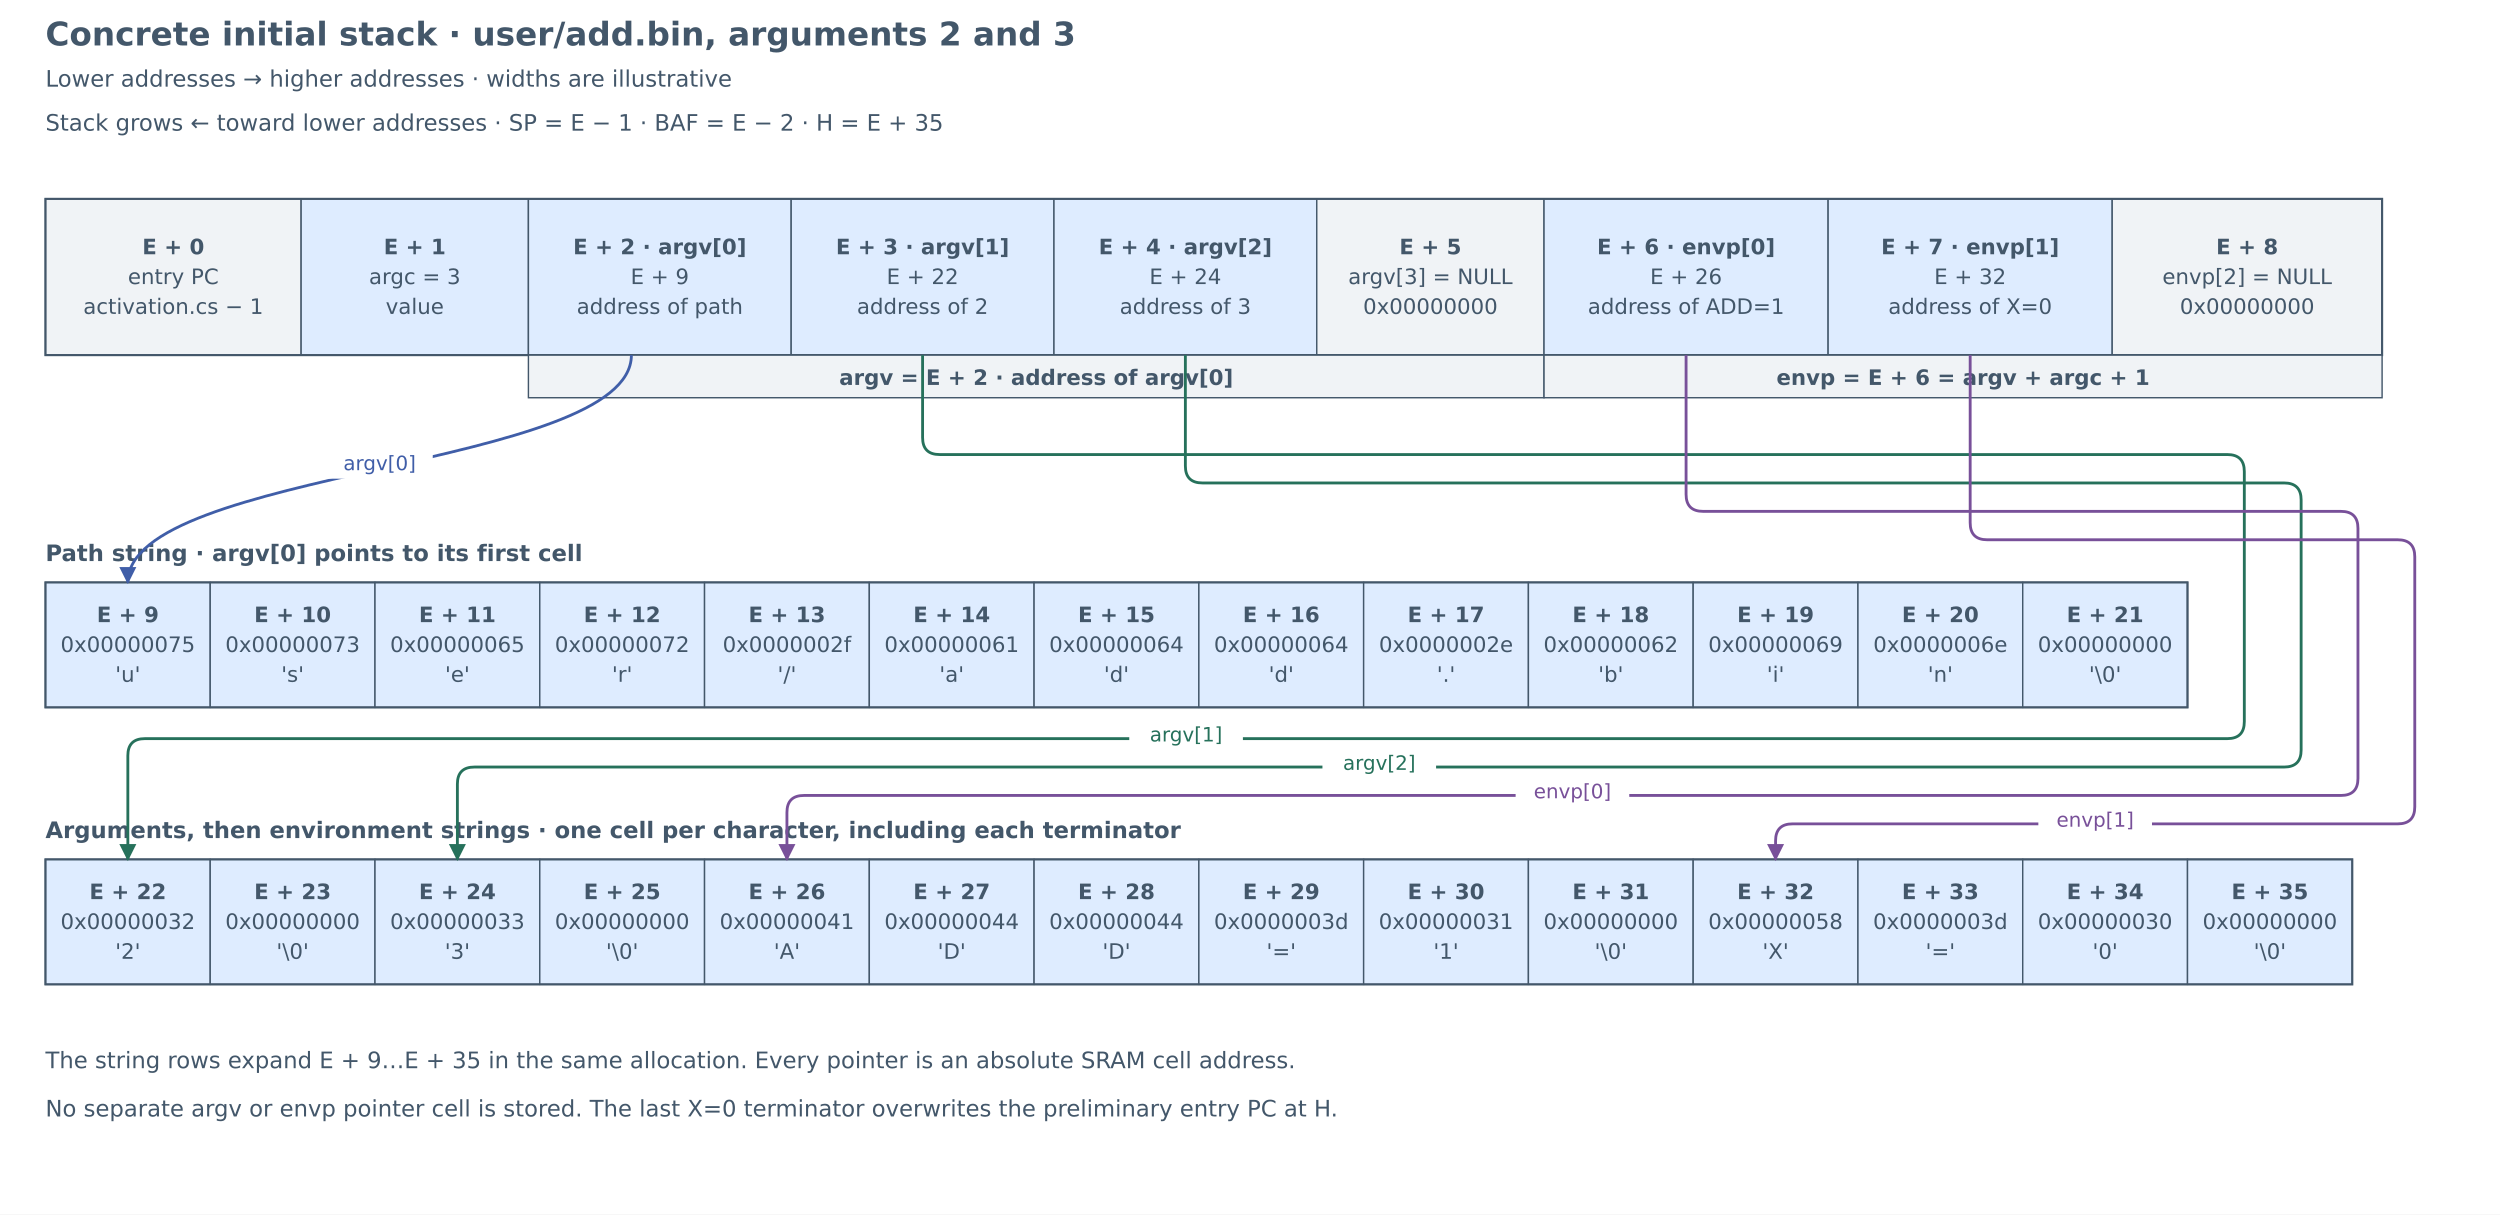
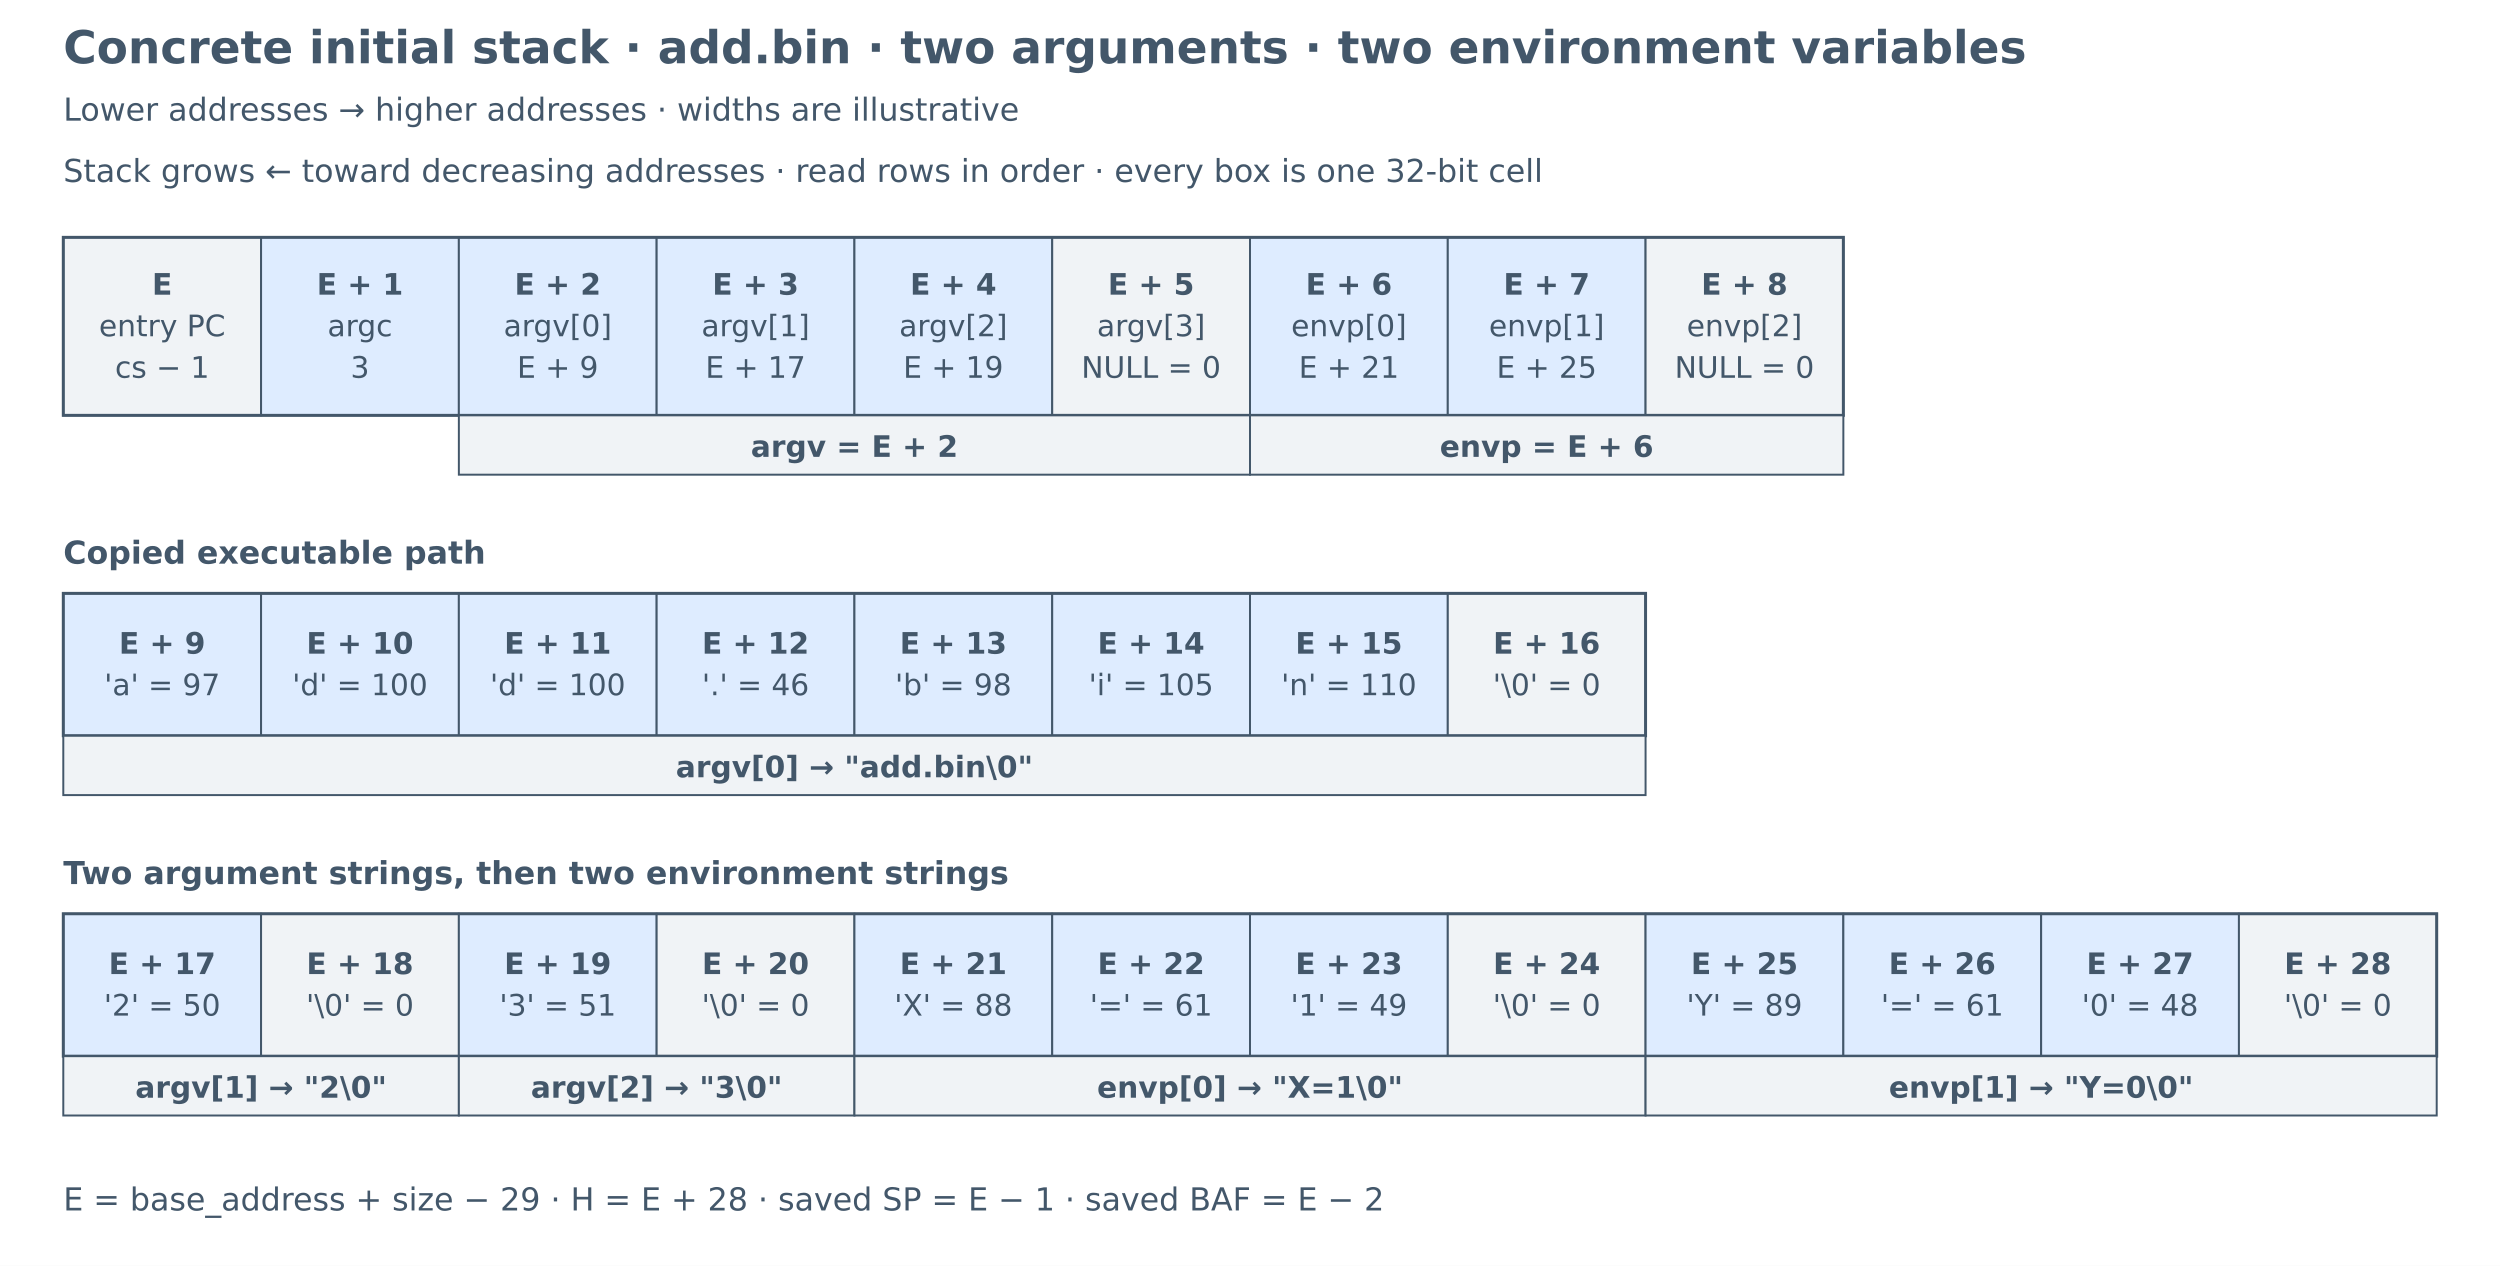
- <svg xmlns="http://www.w3.org/2000/svg" width="1760" height="855" viewBox="0 0 1760 855" role="img" aria-labelledby="title desc">
+ <svg xmlns="http://www.w3.org/2000/svg" width="1264" height="640" viewBox="0 0 1264 640" role="img" aria-labelledby="title desc">
  <defs>
    <marker id="405ea8" viewBox="0 0 10 10" refX="9" refY="5" markerWidth="6" markerHeight="6" orient="auto">
      <path d="M 0 0 L 10 5 L 0 10 z" fill="#405ea8" />
    </marker>
    <marker id="26715b" viewBox="0 0 10 10" refX="9" refY="5" markerWidth="6" markerHeight="6" orient="auto">
      <path d="M 0 0 L 10 5 L 0 10 z" fill="#26715b" />
    </marker>
    <marker id="785099" viewBox="0 0 10 10" refX="9" refY="5" markerWidth="6" markerHeight="6" orient="auto">
      <path d="M 0 0 L 10 5 L 0 10 z" fill="#785099" />
    </marker>
    <marker id="9c3d15" viewBox="0 0 10 10" refX="9" refY="5" markerWidth="6" markerHeight="6" orient="auto">
      <path d="M 0 0 L 10 5 L 0 10 z" fill="#9c3d15" />
    </marker>
  </defs>
-   <rect width="1760" height="855" fill="white" />
+   <rect width="1264" height="640" fill="white" />
  <g font-family="DejaVu Sans, sans-serif">
-     <text x="32" y="32" text-anchor="start" font-size="23" font-weight="bold" fill="#43576a">Concrete initial stack · user/add.bin, arguments 2 and 3</text>
+     <text x="32" y="32" text-anchor="start" font-size="23" font-weight="bold" fill="#43576a">Concrete initial stack · add.bin · two arguments · two environment variables</text>
    <text x="32" y="61" text-anchor="start" font-size="16" font-weight="normal" fill="#43576a">Lower addresses → higher addresses · widths are illustrative</text>
-     <text x="32" y="92" text-anchor="start" font-size="16" font-weight="normal" fill="#43576a">Stack grows ← toward lower addresses · SP = E − 1 · BAF = E − 2 · H = E + 35</text>
-     <rect x="32" y="140" width="180" height="110" fill="#f0f3f6" stroke="#43576a" stroke-width="1" />
-     <text x="122.0" y="179.0" text-anchor="middle" font-size="15" font-weight="bold" fill="#43576a">E + 0</text>
-     <text x="122.0" y="200.0" text-anchor="middle" font-size="15" font-weight="normal" fill="#43576a">entry PC</text>
-     <text x="122.0" y="221.0" text-anchor="middle" font-size="15" font-weight="normal" fill="#43576a">activation.cs − 1</text>
-     <rect x="212" y="140" width="160" height="110" fill="#deecff" stroke="#43576a" stroke-width="1" />
-     <text x="292.0" y="179.0" text-anchor="middle" font-size="15" font-weight="bold" fill="#43576a">E + 1</text>
-     <text x="292.0" y="200.0" text-anchor="middle" font-size="15" font-weight="normal" fill="#43576a">argc = 3</text>
-     <text x="292.0" y="221.0" text-anchor="middle" font-size="15" font-weight="normal" fill="#43576a">value</text>
-     <rect x="372" y="140" width="185" height="110" fill="#deecff" stroke="#43576a" stroke-width="1" />
-     <text x="464.5" y="179.0" text-anchor="middle" font-size="15" font-weight="bold" fill="#43576a">E + 2 · argv[0]</text>
-     <text x="464.5" y="200.0" text-anchor="middle" font-size="15" font-weight="normal" fill="#43576a">E + 9</text>
-     <text x="464.5" y="221.0" text-anchor="middle" font-size="15" font-weight="normal" fill="#43576a">address of path</text>
-     <rect x="557" y="140" width="185" height="110" fill="#deecff" stroke="#43576a" stroke-width="1" />
-     <text x="649.5" y="179.0" text-anchor="middle" font-size="15" font-weight="bold" fill="#43576a">E + 3 · argv[1]</text>
-     <text x="649.5" y="200.0" text-anchor="middle" font-size="15" font-weight="normal" fill="#43576a">E + 22</text>
-     <text x="649.5" y="221.0" text-anchor="middle" font-size="15" font-weight="normal" fill="#43576a">address of 2</text>
-     <rect x="742" y="140" width="185" height="110" fill="#deecff" stroke="#43576a" stroke-width="1" />
-     <text x="834.5" y="179.0" text-anchor="middle" font-size="15" font-weight="bold" fill="#43576a">E + 4 · argv[2]</text>
-     <text x="834.5" y="200.0" text-anchor="middle" font-size="15" font-weight="normal" fill="#43576a">E + 24</text>
-     <text x="834.5" y="221.0" text-anchor="middle" font-size="15" font-weight="normal" fill="#43576a">address of 3</text>
-     <rect x="927" y="140" width="160" height="110" fill="#f0f3f6" stroke="#43576a" stroke-width="1" />
-     <text x="1007.0" y="179.0" text-anchor="middle" font-size="15" font-weight="bold" fill="#43576a">E + 5</text>
-     <text x="1007.0" y="200.0" text-anchor="middle" font-size="15" font-weight="normal" fill="#43576a">argv[3] = NULL</text>
-     <text x="1007.0" y="221.0" text-anchor="middle" font-size="15" font-weight="normal" fill="#43576a">0x00000000</text>
-     <rect x="1087" y="140" width="200" height="110" fill="#deecff" stroke="#43576a" stroke-width="1" />
-     <text x="1187.0" y="179.0" text-anchor="middle" font-size="15" font-weight="bold" fill="#43576a">E + 6 · envp[0]</text>
-     <text x="1187.0" y="200.0" text-anchor="middle" font-size="15" font-weight="normal" fill="#43576a">E + 26</text>
-     <text x="1187.0" y="221.0" text-anchor="middle" font-size="15" font-weight="normal" fill="#43576a">address of ADD=1</text>
-     <rect x="1287" y="140" width="200" height="110" fill="#deecff" stroke="#43576a" stroke-width="1" />
-     <text x="1387.0" y="179.0" text-anchor="middle" font-size="15" font-weight="bold" fill="#43576a">E + 7 · envp[1]</text>
-     <text x="1387.0" y="200.0" text-anchor="middle" font-size="15" font-weight="normal" fill="#43576a">E + 32</text>
-     <text x="1387.0" y="221.0" text-anchor="middle" font-size="15" font-weight="normal" fill="#43576a">address of X=0</text>
-     <rect x="1487" y="140" width="190" height="110" fill="#f0f3f6" stroke="#43576a" stroke-width="1" />
-     <text x="1582.0" y="179.0" text-anchor="middle" font-size="15" font-weight="bold" fill="#43576a">E + 8</text>
-     <text x="1582.0" y="200.0" text-anchor="middle" font-size="15" font-weight="normal" fill="#43576a">envp[2] = NULL</text>
-     <text x="1582.0" y="221.0" text-anchor="middle" font-size="15" font-weight="normal" fill="#43576a">0x00000000</text>
-     <rect x="32" y="140" width="1645" height="110" fill="none" stroke="#43576a" stroke-width="1.5" />
-     <rect x="372" y="250" width="715" height="30" fill="#f0f3f6" stroke="#43576a" stroke-width="1" />
-     <text x="729.5" y="271" text-anchor="middle" font-size="15" font-weight="bold" fill="#43576a">argv = E + 2 · address of argv[0]</text>
-     <rect x="1087" y="250" width="590" height="30" fill="#f0f3f6" stroke="#43576a" stroke-width="1" />
-     <text x="1382.0" y="271" text-anchor="middle" font-size="15" font-weight="bold" fill="#43576a">envp = E + 6 = argv + argc + 1</text>
-     <text x="32" y="395" text-anchor="start" font-size="16" font-weight="bold" fill="#43576a">Path string · argv[0] points to its first cell</text>
-     <rect x="32" y="410" width="116" height="88" fill="#deecff" stroke="#43576a" stroke-width="1" />
-     <text x="90.0" y="438.0" text-anchor="middle" font-size="15" font-weight="bold" fill="#43576a">E + 9</text>
-     <text x="90.0" y="459.0" text-anchor="middle" font-size="15" font-weight="normal" fill="#43576a">0x00000075</text>
-     <text x="90.0" y="480.0" text-anchor="middle" font-size="15" font-weight="normal" fill="#43576a">'u'</text>
-     <rect x="148" y="410" width="116" height="88" fill="#deecff" stroke="#43576a" stroke-width="1" />
-     <text x="206.0" y="438.0" text-anchor="middle" font-size="15" font-weight="bold" fill="#43576a">E + 10</text>
-     <text x="206.0" y="459.0" text-anchor="middle" font-size="15" font-weight="normal" fill="#43576a">0x00000073</text>
-     <text x="206.0" y="480.0" text-anchor="middle" font-size="15" font-weight="normal" fill="#43576a">'s'</text>
-     <rect x="264" y="410" width="116" height="88" fill="#deecff" stroke="#43576a" stroke-width="1" />
-     <text x="322.0" y="438.0" text-anchor="middle" font-size="15" font-weight="bold" fill="#43576a">E + 11</text>
-     <text x="322.0" y="459.0" text-anchor="middle" font-size="15" font-weight="normal" fill="#43576a">0x00000065</text>
-     <text x="322.0" y="480.0" text-anchor="middle" font-size="15" font-weight="normal" fill="#43576a">'e'</text>
-     <rect x="380" y="410" width="116" height="88" fill="#deecff" stroke="#43576a" stroke-width="1" />
-     <text x="438.0" y="438.0" text-anchor="middle" font-size="15" font-weight="bold" fill="#43576a">E + 12</text>
-     <text x="438.0" y="459.0" text-anchor="middle" font-size="15" font-weight="normal" fill="#43576a">0x00000072</text>
-     <text x="438.0" y="480.0" text-anchor="middle" font-size="15" font-weight="normal" fill="#43576a">'r'</text>
-     <rect x="496" y="410" width="116" height="88" fill="#deecff" stroke="#43576a" stroke-width="1" />
-     <text x="554.0" y="438.0" text-anchor="middle" font-size="15" font-weight="bold" fill="#43576a">E + 13</text>
-     <text x="554.0" y="459.0" text-anchor="middle" font-size="15" font-weight="normal" fill="#43576a">0x0000002f</text>
-     <text x="554.0" y="480.0" text-anchor="middle" font-size="15" font-weight="normal" fill="#43576a">'/'</text>
-     <rect x="612" y="410" width="116" height="88" fill="#deecff" stroke="#43576a" stroke-width="1" />
-     <text x="670.0" y="438.0" text-anchor="middle" font-size="15" font-weight="bold" fill="#43576a">E + 14</text>
-     <text x="670.0" y="459.0" text-anchor="middle" font-size="15" font-weight="normal" fill="#43576a">0x00000061</text>
-     <text x="670.0" y="480.0" text-anchor="middle" font-size="15" font-weight="normal" fill="#43576a">'a'</text>
-     <rect x="728" y="410" width="116" height="88" fill="#deecff" stroke="#43576a" stroke-width="1" />
-     <text x="786.0" y="438.0" text-anchor="middle" font-size="15" font-weight="bold" fill="#43576a">E + 15</text>
-     <text x="786.0" y="459.0" text-anchor="middle" font-size="15" font-weight="normal" fill="#43576a">0x00000064</text>
-     <text x="786.0" y="480.0" text-anchor="middle" font-size="15" font-weight="normal" fill="#43576a">'d'</text>
-     <rect x="844" y="410" width="116" height="88" fill="#deecff" stroke="#43576a" stroke-width="1" />
-     <text x="902.0" y="438.0" text-anchor="middle" font-size="15" font-weight="bold" fill="#43576a">E + 16</text>
-     <text x="902.0" y="459.0" text-anchor="middle" font-size="15" font-weight="normal" fill="#43576a">0x00000064</text>
-     <text x="902.0" y="480.0" text-anchor="middle" font-size="15" font-weight="normal" fill="#43576a">'d'</text>
-     <rect x="960" y="410" width="116" height="88" fill="#deecff" stroke="#43576a" stroke-width="1" />
-     <text x="1018.0" y="438.0" text-anchor="middle" font-size="15" font-weight="bold" fill="#43576a">E + 17</text>
-     <text x="1018.0" y="459.0" text-anchor="middle" font-size="15" font-weight="normal" fill="#43576a">0x0000002e</text>
-     <text x="1018.0" y="480.0" text-anchor="middle" font-size="15" font-weight="normal" fill="#43576a">'.'</text>
-     <rect x="1076" y="410" width="116" height="88" fill="#deecff" stroke="#43576a" stroke-width="1" />
-     <text x="1134.0" y="438.0" text-anchor="middle" font-size="15" font-weight="bold" fill="#43576a">E + 18</text>
-     <text x="1134.0" y="459.0" text-anchor="middle" font-size="15" font-weight="normal" fill="#43576a">0x00000062</text>
-     <text x="1134.0" y="480.0" text-anchor="middle" font-size="15" font-weight="normal" fill="#43576a">'b'</text>
-     <rect x="1192" y="410" width="116" height="88" fill="#deecff" stroke="#43576a" stroke-width="1" />
-     <text x="1250.0" y="438.0" text-anchor="middle" font-size="15" font-weight="bold" fill="#43576a">E + 19</text>
-     <text x="1250.0" y="459.0" text-anchor="middle" font-size="15" font-weight="normal" fill="#43576a">0x00000069</text>
-     <text x="1250.0" y="480.0" text-anchor="middle" font-size="15" font-weight="normal" fill="#43576a">'i'</text>
-     <rect x="1308" y="410" width="116" height="88" fill="#deecff" stroke="#43576a" stroke-width="1" />
-     <text x="1366.0" y="438.0" text-anchor="middle" font-size="15" font-weight="bold" fill="#43576a">E + 20</text>
-     <text x="1366.0" y="459.0" text-anchor="middle" font-size="15" font-weight="normal" fill="#43576a">0x0000006e</text>
-     <text x="1366.0" y="480.0" text-anchor="middle" font-size="15" font-weight="normal" fill="#43576a">'n'</text>
-     <rect x="1424" y="410" width="116" height="88" fill="#deecff" stroke="#43576a" stroke-width="1" />
-     <text x="1482.0" y="438.0" text-anchor="middle" font-size="15" font-weight="bold" fill="#43576a">E + 21</text>
-     <text x="1482.0" y="459.0" text-anchor="middle" font-size="15" font-weight="normal" fill="#43576a">0x00000000</text>
-     <text x="1482.0" y="480.0" text-anchor="middle" font-size="15" font-weight="normal" fill="#43576a">'\0'</text>
-     <rect x="32" y="410" width="1508" height="88" fill="none" stroke="#43576a" stroke-width="1.5" />
-     <text x="32" y="590" text-anchor="start" font-size="16" font-weight="bold" fill="#43576a">Arguments, then environment strings · one cell per character, including each terminator</text>
-     <rect x="32" y="605" width="116" height="88" fill="#deecff" stroke="#43576a" stroke-width="1" />
-     <text x="90.0" y="633.0" text-anchor="middle" font-size="15" font-weight="bold" fill="#43576a">E + 22</text>
-     <text x="90.0" y="654.0" text-anchor="middle" font-size="15" font-weight="normal" fill="#43576a">0x00000032</text>
-     <text x="90.0" y="675.0" text-anchor="middle" font-size="15" font-weight="normal" fill="#43576a">'2'</text>
-     <rect x="148" y="605" width="116" height="88" fill="#deecff" stroke="#43576a" stroke-width="1" />
-     <text x="206.0" y="633.0" text-anchor="middle" font-size="15" font-weight="bold" fill="#43576a">E + 23</text>
-     <text x="206.0" y="654.0" text-anchor="middle" font-size="15" font-weight="normal" fill="#43576a">0x00000000</text>
-     <text x="206.0" y="675.0" text-anchor="middle" font-size="15" font-weight="normal" fill="#43576a">'\0'</text>
-     <rect x="264" y="605" width="116" height="88" fill="#deecff" stroke="#43576a" stroke-width="1" />
-     <text x="322.0" y="633.0" text-anchor="middle" font-size="15" font-weight="bold" fill="#43576a">E + 24</text>
-     <text x="322.0" y="654.0" text-anchor="middle" font-size="15" font-weight="normal" fill="#43576a">0x00000033</text>
-     <text x="322.0" y="675.0" text-anchor="middle" font-size="15" font-weight="normal" fill="#43576a">'3'</text>
-     <rect x="380" y="605" width="116" height="88" fill="#deecff" stroke="#43576a" stroke-width="1" />
-     <text x="438.0" y="633.0" text-anchor="middle" font-size="15" font-weight="bold" fill="#43576a">E + 25</text>
-     <text x="438.0" y="654.0" text-anchor="middle" font-size="15" font-weight="normal" fill="#43576a">0x00000000</text>
-     <text x="438.0" y="675.0" text-anchor="middle" font-size="15" font-weight="normal" fill="#43576a">'\0'</text>
-     <rect x="496" y="605" width="116" height="88" fill="#deecff" stroke="#43576a" stroke-width="1" />
-     <text x="554.0" y="633.0" text-anchor="middle" font-size="15" font-weight="bold" fill="#43576a">E + 26</text>
-     <text x="554.0" y="654.0" text-anchor="middle" font-size="15" font-weight="normal" fill="#43576a">0x00000041</text>
-     <text x="554.0" y="675.0" text-anchor="middle" font-size="15" font-weight="normal" fill="#43576a">'A'</text>
-     <rect x="612" y="605" width="116" height="88" fill="#deecff" stroke="#43576a" stroke-width="1" />
-     <text x="670.0" y="633.0" text-anchor="middle" font-size="15" font-weight="bold" fill="#43576a">E + 27</text>
-     <text x="670.0" y="654.0" text-anchor="middle" font-size="15" font-weight="normal" fill="#43576a">0x00000044</text>
-     <text x="670.0" y="675.0" text-anchor="middle" font-size="15" font-weight="normal" fill="#43576a">'D'</text>
-     <rect x="728" y="605" width="116" height="88" fill="#deecff" stroke="#43576a" stroke-width="1" />
-     <text x="786.0" y="633.0" text-anchor="middle" font-size="15" font-weight="bold" fill="#43576a">E + 28</text>
-     <text x="786.0" y="654.0" text-anchor="middle" font-size="15" font-weight="normal" fill="#43576a">0x00000044</text>
-     <text x="786.0" y="675.0" text-anchor="middle" font-size="15" font-weight="normal" fill="#43576a">'D'</text>
-     <rect x="844" y="605" width="116" height="88" fill="#deecff" stroke="#43576a" stroke-width="1" />
-     <text x="902.0" y="633.0" text-anchor="middle" font-size="15" font-weight="bold" fill="#43576a">E + 29</text>
-     <text x="902.0" y="654.0" text-anchor="middle" font-size="15" font-weight="normal" fill="#43576a">0x0000003d</text>
-     <text x="902.0" y="675.0" text-anchor="middle" font-size="15" font-weight="normal" fill="#43576a">'='</text>
-     <rect x="960" y="605" width="116" height="88" fill="#deecff" stroke="#43576a" stroke-width="1" />
-     <text x="1018.0" y="633.0" text-anchor="middle" font-size="15" font-weight="bold" fill="#43576a">E + 30</text>
-     <text x="1018.0" y="654.0" text-anchor="middle" font-size="15" font-weight="normal" fill="#43576a">0x00000031</text>
-     <text x="1018.0" y="675.0" text-anchor="middle" font-size="15" font-weight="normal" fill="#43576a">'1'</text>
-     <rect x="1076" y="605" width="116" height="88" fill="#deecff" stroke="#43576a" stroke-width="1" />
-     <text x="1134.0" y="633.0" text-anchor="middle" font-size="15" font-weight="bold" fill="#43576a">E + 31</text>
-     <text x="1134.0" y="654.0" text-anchor="middle" font-size="15" font-weight="normal" fill="#43576a">0x00000000</text>
-     <text x="1134.0" y="675.0" text-anchor="middle" font-size="15" font-weight="normal" fill="#43576a">'\0'</text>
-     <rect x="1192" y="605" width="116" height="88" fill="#deecff" stroke="#43576a" stroke-width="1" />
-     <text x="1250.0" y="633.0" text-anchor="middle" font-size="15" font-weight="bold" fill="#43576a">E + 32</text>
-     <text x="1250.0" y="654.0" text-anchor="middle" font-size="15" font-weight="normal" fill="#43576a">0x00000058</text>
-     <text x="1250.0" y="675.0" text-anchor="middle" font-size="15" font-weight="normal" fill="#43576a">'X'</text>
-     <rect x="1308" y="605" width="116" height="88" fill="#deecff" stroke="#43576a" stroke-width="1" />
-     <text x="1366.0" y="633.0" text-anchor="middle" font-size="15" font-weight="bold" fill="#43576a">E + 33</text>
-     <text x="1366.0" y="654.0" text-anchor="middle" font-size="15" font-weight="normal" fill="#43576a">0x0000003d</text>
-     <text x="1366.0" y="675.0" text-anchor="middle" font-size="15" font-weight="normal" fill="#43576a">'='</text>
-     <rect x="1424" y="605" width="116" height="88" fill="#deecff" stroke="#43576a" stroke-width="1" />
-     <text x="1482.0" y="633.0" text-anchor="middle" font-size="15" font-weight="bold" fill="#43576a">E + 34</text>
-     <text x="1482.0" y="654.0" text-anchor="middle" font-size="15" font-weight="normal" fill="#43576a">0x00000030</text>
-     <text x="1482.0" y="675.0" text-anchor="middle" font-size="15" font-weight="normal" fill="#43576a">'0'</text>
-     <rect x="1540" y="605" width="116" height="88" fill="#deecff" stroke="#43576a" stroke-width="1" />
-     <text x="1598.0" y="633.0" text-anchor="middle" font-size="15" font-weight="bold" fill="#43576a">E + 35</text>
-     <text x="1598.0" y="654.0" text-anchor="middle" font-size="15" font-weight="normal" fill="#43576a">0x00000000</text>
-     <text x="1598.0" y="675.0" text-anchor="middle" font-size="15" font-weight="normal" fill="#43576a">'\0'</text>
-     <rect x="32" y="605" width="1624" height="88" fill="none" stroke="#43576a" stroke-width="1.5" />
-     <path d="M 444.5 250 C 444.5 330, 90.0 330, 90.0 410" fill="none" stroke="#405ea8" stroke-width="2" marker-end="url(#405ea8)" />
-     <rect x="229.85" y="315.0" width="74.8" height="22" fill="white" stroke="none" stroke-width="1" />
-     <text x="267.25" y="331.0" text-anchor="middle" font-size="14" font-weight="normal" fill="#405ea8">argv[0]</text>
-     <path d="M 649.5 250 V 308 Q 649.5 320 661.5 320 H 1568 Q 1580 320 1580 332 V 508 Q 1580 520 1568 520 H 102.0 Q 90.0 520 90.0 532 V 605" fill="none" stroke="#26715b" stroke-width="2" marker-end="url(#26715b)" />
-     <rect x="795.0" y="507" width="80" height="20" fill="white" stroke="none" stroke-width="1" />
-     <text x="835.0" y="522" text-anchor="middle" font-size="14" font-weight="normal" fill="#26715b">argv[1]</text>
-     <path d="M 834.5 250 V 328 Q 834.5 340 846.5 340 H 1608 Q 1620 340 1620 352 V 528 Q 1620 540 1608 540 H 334.0 Q 322.0 540 322.0 552 V 605" fill="none" stroke="#26715b" stroke-width="2" marker-end="url(#26715b)" />
-     <rect x="931.0" y="527" width="80" height="20" fill="white" stroke="none" stroke-width="1" />
-     <text x="971.0" y="542" text-anchor="middle" font-size="14" font-weight="normal" fill="#26715b">argv[2]</text>
-     <path d="M 1187.0 250 V 348 Q 1187.0 360 1199.0 360 H 1648 Q 1660 360 1660 372 V 548 Q 1660 560 1648 560 H 566.0 Q 554.0 560 554.0 572 V 605" fill="none" stroke="#785099" stroke-width="2" marker-end="url(#785099)" />
-     <rect x="1067.0" y="547" width="80" height="20" fill="white" stroke="none" stroke-width="1" />
-     <text x="1107.0" y="562" text-anchor="middle" font-size="14" font-weight="normal" fill="#785099">envp[0]</text>
-     <path d="M 1387.0 250 V 368 Q 1387.0 380 1399.0 380 H 1688 Q 1700 380 1700 392 V 568 Q 1700 580 1688 580 H 1262.0 Q 1250.0 580 1250.0 592 V 605" fill="none" stroke="#785099" stroke-width="2" marker-end="url(#785099)" />
-     <rect x="1435.0" y="567" width="80" height="20" fill="white" stroke="none" stroke-width="1" />
-     <text x="1475.0" y="582" text-anchor="middle" font-size="14" font-weight="normal" fill="#785099">envp[1]</text>
-     <text x="32" y="752" text-anchor="start" font-size="16" font-weight="normal" fill="#43576a">The string rows expand E + 9…E + 35 in the same allocation. Every pointer is an absolute SRAM cell address.</text>
-     <text x="32" y="786" text-anchor="start" font-size="16" font-weight="normal" fill="#43576a">No separate argv or envp pointer cell is stored. The last X=0 terminator overwrites the preliminary entry PC at H.</text>
+     <text x="32" y="92" text-anchor="start" font-size="16" font-weight="normal" fill="#43576a">Stack grows ← toward decreasing addresses · read rows in order · every box is one 32-bit cell</text>
+     <rect x="32" y="120" width="100" height="90" fill="#f0f3f6" stroke="#43576a" stroke-width="1" />
+     <text x="82.0" y="149.0" text-anchor="middle" font-size="15" font-weight="bold" fill="#43576a">E</text>
+     <text x="82.0" y="170.0" text-anchor="middle" font-size="15" font-weight="normal" fill="#43576a">entry PC</text>
+     <text x="82.0" y="191.0" text-anchor="middle" font-size="15" font-weight="normal" fill="#43576a">cs − 1</text>
+     <rect x="132" y="120" width="100" height="90" fill="#deecff" stroke="#43576a" stroke-width="1" />
+     <text x="182.0" y="149.0" text-anchor="middle" font-size="15" font-weight="bold" fill="#43576a">E + 1</text>
+     <text x="182.0" y="170.0" text-anchor="middle" font-size="15" font-weight="normal" fill="#43576a">argc</text>
+     <text x="182.0" y="191.0" text-anchor="middle" font-size="15" font-weight="normal" fill="#43576a">3</text>
+     <rect x="232" y="120" width="100" height="90" fill="#deecff" stroke="#43576a" stroke-width="1" />
+     <text x="282.0" y="149.0" text-anchor="middle" font-size="15" font-weight="bold" fill="#43576a">E + 2</text>
+     <text x="282.0" y="170.0" text-anchor="middle" font-size="15" font-weight="normal" fill="#43576a">argv[0]</text>
+     <text x="282.0" y="191.0" text-anchor="middle" font-size="15" font-weight="normal" fill="#43576a">E + 9</text>
+     <rect x="332" y="120" width="100" height="90" fill="#deecff" stroke="#43576a" stroke-width="1" />
+     <text x="382.0" y="149.0" text-anchor="middle" font-size="15" font-weight="bold" fill="#43576a">E + 3</text>
+     <text x="382.0" y="170.0" text-anchor="middle" font-size="15" font-weight="normal" fill="#43576a">argv[1]</text>
+     <text x="382.0" y="191.0" text-anchor="middle" font-size="15" font-weight="normal" fill="#43576a">E + 17</text>
+     <rect x="432" y="120" width="100" height="90" fill="#deecff" stroke="#43576a" stroke-width="1" />
+     <text x="482.0" y="149.0" text-anchor="middle" font-size="15" font-weight="bold" fill="#43576a">E + 4</text>
+     <text x="482.0" y="170.0" text-anchor="middle" font-size="15" font-weight="normal" fill="#43576a">argv[2]</text>
+     <text x="482.0" y="191.0" text-anchor="middle" font-size="15" font-weight="normal" fill="#43576a">E + 19</text>
+     <rect x="532" y="120" width="100" height="90" fill="#f0f3f6" stroke="#43576a" stroke-width="1" />
+     <text x="582.0" y="149.0" text-anchor="middle" font-size="15" font-weight="bold" fill="#43576a">E + 5</text>
+     <text x="582.0" y="170.0" text-anchor="middle" font-size="15" font-weight="normal" fill="#43576a">argv[3]</text>
+     <text x="582.0" y="191.0" text-anchor="middle" font-size="15" font-weight="normal" fill="#43576a">NULL = 0</text>
+     <rect x="632" y="120" width="100" height="90" fill="#deecff" stroke="#43576a" stroke-width="1" />
+     <text x="682.0" y="149.0" text-anchor="middle" font-size="15" font-weight="bold" fill="#43576a">E + 6</text>
+     <text x="682.0" y="170.0" text-anchor="middle" font-size="15" font-weight="normal" fill="#43576a">envp[0]</text>
+     <text x="682.0" y="191.0" text-anchor="middle" font-size="15" font-weight="normal" fill="#43576a">E + 21</text>
+     <rect x="732" y="120" width="100" height="90" fill="#deecff" stroke="#43576a" stroke-width="1" />
+     <text x="782.0" y="149.0" text-anchor="middle" font-size="15" font-weight="bold" fill="#43576a">E + 7</text>
+     <text x="782.0" y="170.0" text-anchor="middle" font-size="15" font-weight="normal" fill="#43576a">envp[1]</text>
+     <text x="782.0" y="191.0" text-anchor="middle" font-size="15" font-weight="normal" fill="#43576a">E + 25</text>
+     <rect x="832" y="120" width="100" height="90" fill="#f0f3f6" stroke="#43576a" stroke-width="1" />
+     <text x="882.0" y="149.0" text-anchor="middle" font-size="15" font-weight="bold" fill="#43576a">E + 8</text>
+     <text x="882.0" y="170.0" text-anchor="middle" font-size="15" font-weight="normal" fill="#43576a">envp[2]</text>
+     <text x="882.0" y="191.0" text-anchor="middle" font-size="15" font-weight="normal" fill="#43576a">NULL = 0</text>
+     <rect x="32" y="120" width="900" height="90" fill="none" stroke="#43576a" stroke-width="1.5" />
+     <rect x="232" y="210" width="400" height="30" fill="#f0f3f6" stroke="#43576a" stroke-width="1" />
+     <text x="432.0" y="231" text-anchor="middle" font-size="15" font-weight="bold" fill="#43576a">argv = E + 2</text>
+     <rect x="632" y="210" width="300" height="30" fill="#f0f3f6" stroke="#43576a" stroke-width="1" />
+     <text x="782.0" y="231" text-anchor="middle" font-size="15" font-weight="bold" fill="#43576a">envp = E + 6</text>
+     <text x="32" y="285" text-anchor="start" font-size="16" font-weight="bold" fill="#43576a">Copied executable path</text>
+     <rect x="32" y="300" width="100" height="72" fill="#deecff" stroke="#43576a" stroke-width="1" />
+     <text x="82.0" y="330.5" text-anchor="middle" font-size="15" font-weight="bold" fill="#43576a">E + 9</text>
+     <text x="82.0" y="351.5" text-anchor="middle" font-size="15" font-weight="normal" fill="#43576a">'a' = 97</text>
+     <rect x="132" y="300" width="100" height="72" fill="#deecff" stroke="#43576a" stroke-width="1" />
+     <text x="182.0" y="330.5" text-anchor="middle" font-size="15" font-weight="bold" fill="#43576a">E + 10</text>
+     <text x="182.0" y="351.5" text-anchor="middle" font-size="15" font-weight="normal" fill="#43576a">'d' = 100</text>
+     <rect x="232" y="300" width="100" height="72" fill="#deecff" stroke="#43576a" stroke-width="1" />
+     <text x="282.0" y="330.5" text-anchor="middle" font-size="15" font-weight="bold" fill="#43576a">E + 11</text>
+     <text x="282.0" y="351.5" text-anchor="middle" font-size="15" font-weight="normal" fill="#43576a">'d' = 100</text>
+     <rect x="332" y="300" width="100" height="72" fill="#deecff" stroke="#43576a" stroke-width="1" />
+     <text x="382.0" y="330.5" text-anchor="middle" font-size="15" font-weight="bold" fill="#43576a">E + 12</text>
+     <text x="382.0" y="351.5" text-anchor="middle" font-size="15" font-weight="normal" fill="#43576a">'.' = 46</text>
+     <rect x="432" y="300" width="100" height="72" fill="#deecff" stroke="#43576a" stroke-width="1" />
+     <text x="482.0" y="330.5" text-anchor="middle" font-size="15" font-weight="bold" fill="#43576a">E + 13</text>
+     <text x="482.0" y="351.5" text-anchor="middle" font-size="15" font-weight="normal" fill="#43576a">'b' = 98</text>
+     <rect x="532" y="300" width="100" height="72" fill="#deecff" stroke="#43576a" stroke-width="1" />
+     <text x="582.0" y="330.5" text-anchor="middle" font-size="15" font-weight="bold" fill="#43576a">E + 14</text>
+     <text x="582.0" y="351.5" text-anchor="middle" font-size="15" font-weight="normal" fill="#43576a">'i' = 105</text>
+     <rect x="632" y="300" width="100" height="72" fill="#deecff" stroke="#43576a" stroke-width="1" />
+     <text x="682.0" y="330.5" text-anchor="middle" font-size="15" font-weight="bold" fill="#43576a">E + 15</text>
+     <text x="682.0" y="351.5" text-anchor="middle" font-size="15" font-weight="normal" fill="#43576a">'n' = 110</text>
+     <rect x="732" y="300" width="100" height="72" fill="#f0f3f6" stroke="#43576a" stroke-width="1" />
+     <text x="782.0" y="330.5" text-anchor="middle" font-size="15" font-weight="bold" fill="#43576a">E + 16</text>
+     <text x="782.0" y="351.5" text-anchor="middle" font-size="15" font-weight="normal" fill="#43576a">'\0' = 0</text>
+     <rect x="32" y="300" width="800" height="72" fill="none" stroke="#43576a" stroke-width="1.5" />
+     <rect x="32" y="372" width="800" height="30" fill="#f0f3f6" stroke="#43576a" stroke-width="1" />
+     <text x="432.0" y="393" text-anchor="middle" font-size="15" font-weight="bold" fill="#43576a">argv[0] → "add.bin\0"</text>
+     <text x="32" y="447" text-anchor="start" font-size="16" font-weight="bold" fill="#43576a">Two argument strings, then two environment strings</text>
+     <rect x="32" y="462" width="100" height="72" fill="#deecff" stroke="#43576a" stroke-width="1" />
+     <text x="82.0" y="492.5" text-anchor="middle" font-size="15" font-weight="bold" fill="#43576a">E + 17</text>
+     <text x="82.0" y="513.5" text-anchor="middle" font-size="15" font-weight="normal" fill="#43576a">'2' = 50</text>
+     <rect x="132" y="462" width="100" height="72" fill="#f0f3f6" stroke="#43576a" stroke-width="1" />
+     <text x="182.0" y="492.5" text-anchor="middle" font-size="15" font-weight="bold" fill="#43576a">E + 18</text>
+     <text x="182.0" y="513.5" text-anchor="middle" font-size="15" font-weight="normal" fill="#43576a">'\0' = 0</text>
+     <rect x="232" y="462" width="100" height="72" fill="#deecff" stroke="#43576a" stroke-width="1" />
+     <text x="282.0" y="492.5" text-anchor="middle" font-size="15" font-weight="bold" fill="#43576a">E + 19</text>
+     <text x="282.0" y="513.5" text-anchor="middle" font-size="15" font-weight="normal" fill="#43576a">'3' = 51</text>
+     <rect x="332" y="462" width="100" height="72" fill="#f0f3f6" stroke="#43576a" stroke-width="1" />
+     <text x="382.0" y="492.5" text-anchor="middle" font-size="15" font-weight="bold" fill="#43576a">E + 20</text>
+     <text x="382.0" y="513.5" text-anchor="middle" font-size="15" font-weight="normal" fill="#43576a">'\0' = 0</text>
+     <rect x="432" y="462" width="100" height="72" fill="#deecff" stroke="#43576a" stroke-width="1" />
+     <text x="482.0" y="492.5" text-anchor="middle" font-size="15" font-weight="bold" fill="#43576a">E + 21</text>
+     <text x="482.0" y="513.5" text-anchor="middle" font-size="15" font-weight="normal" fill="#43576a">'X' = 88</text>
+     <rect x="532" y="462" width="100" height="72" fill="#deecff" stroke="#43576a" stroke-width="1" />
+     <text x="582.0" y="492.5" text-anchor="middle" font-size="15" font-weight="bold" fill="#43576a">E + 22</text>
+     <text x="582.0" y="513.5" text-anchor="middle" font-size="15" font-weight="normal" fill="#43576a">'=' = 61</text>
+     <rect x="632" y="462" width="100" height="72" fill="#deecff" stroke="#43576a" stroke-width="1" />
+     <text x="682.0" y="492.5" text-anchor="middle" font-size="15" font-weight="bold" fill="#43576a">E + 23</text>
+     <text x="682.0" y="513.5" text-anchor="middle" font-size="15" font-weight="normal" fill="#43576a">'1' = 49</text>
+     <rect x="732" y="462" width="100" height="72" fill="#f0f3f6" stroke="#43576a" stroke-width="1" />
+     <text x="782.0" y="492.5" text-anchor="middle" font-size="15" font-weight="bold" fill="#43576a">E + 24</text>
+     <text x="782.0" y="513.5" text-anchor="middle" font-size="15" font-weight="normal" fill="#43576a">'\0' = 0</text>
+     <rect x="832" y="462" width="100" height="72" fill="#deecff" stroke="#43576a" stroke-width="1" />
+     <text x="882.0" y="492.5" text-anchor="middle" font-size="15" font-weight="bold" fill="#43576a">E + 25</text>
+     <text x="882.0" y="513.5" text-anchor="middle" font-size="15" font-weight="normal" fill="#43576a">'Y' = 89</text>
+     <rect x="932" y="462" width="100" height="72" fill="#deecff" stroke="#43576a" stroke-width="1" />
+     <text x="982.0" y="492.5" text-anchor="middle" font-size="15" font-weight="bold" fill="#43576a">E + 26</text>
+     <text x="982.0" y="513.5" text-anchor="middle" font-size="15" font-weight="normal" fill="#43576a">'=' = 61</text>
+     <rect x="1032" y="462" width="100" height="72" fill="#deecff" stroke="#43576a" stroke-width="1" />
+     <text x="1082.0" y="492.5" text-anchor="middle" font-size="15" font-weight="bold" fill="#43576a">E + 27</text>
+     <text x="1082.0" y="513.5" text-anchor="middle" font-size="15" font-weight="normal" fill="#43576a">'0' = 48</text>
+     <rect x="1132" y="462" width="100" height="72" fill="#f0f3f6" stroke="#43576a" stroke-width="1" />
+     <text x="1182.0" y="492.5" text-anchor="middle" font-size="15" font-weight="bold" fill="#43576a">E + 28</text>
+     <text x="1182.0" y="513.5" text-anchor="middle" font-size="15" font-weight="normal" fill="#43576a">'\0' = 0</text>
+     <rect x="32" y="462" width="1200" height="72" fill="none" stroke="#43576a" stroke-width="1.5" />
+     <rect x="32" y="534" width="200" height="30" fill="#f0f3f6" stroke="#43576a" stroke-width="1" />
+     <text x="132.0" y="555" text-anchor="middle" font-size="15" font-weight="bold" fill="#43576a">argv[1] → "2\0"</text>
+     <rect x="232" y="534" width="200" height="30" fill="#f0f3f6" stroke="#43576a" stroke-width="1" />
+     <text x="332.0" y="555" text-anchor="middle" font-size="15" font-weight="bold" fill="#43576a">argv[2] → "3\0"</text>
+     <rect x="432" y="534" width="400" height="30" fill="#f0f3f6" stroke="#43576a" stroke-width="1" />
+     <text x="632.0" y="555" text-anchor="middle" font-size="15" font-weight="bold" fill="#43576a">envp[0] → "X=1\0"</text>
+     <rect x="832" y="534" width="400" height="30" fill="#f0f3f6" stroke="#43576a" stroke-width="1" />
+     <text x="1032.0" y="555" text-anchor="middle" font-size="15" font-weight="bold" fill="#43576a">envp[1] → "Y=0\0"</text>
+     <text x="32" y="612" text-anchor="start" font-size="16" font-weight="normal" fill="#43576a">E = base_address + size − 29 · H = E + 28 · saved SP = E − 1 · saved BAF = E − 2</text>
  </g>
</svg>
